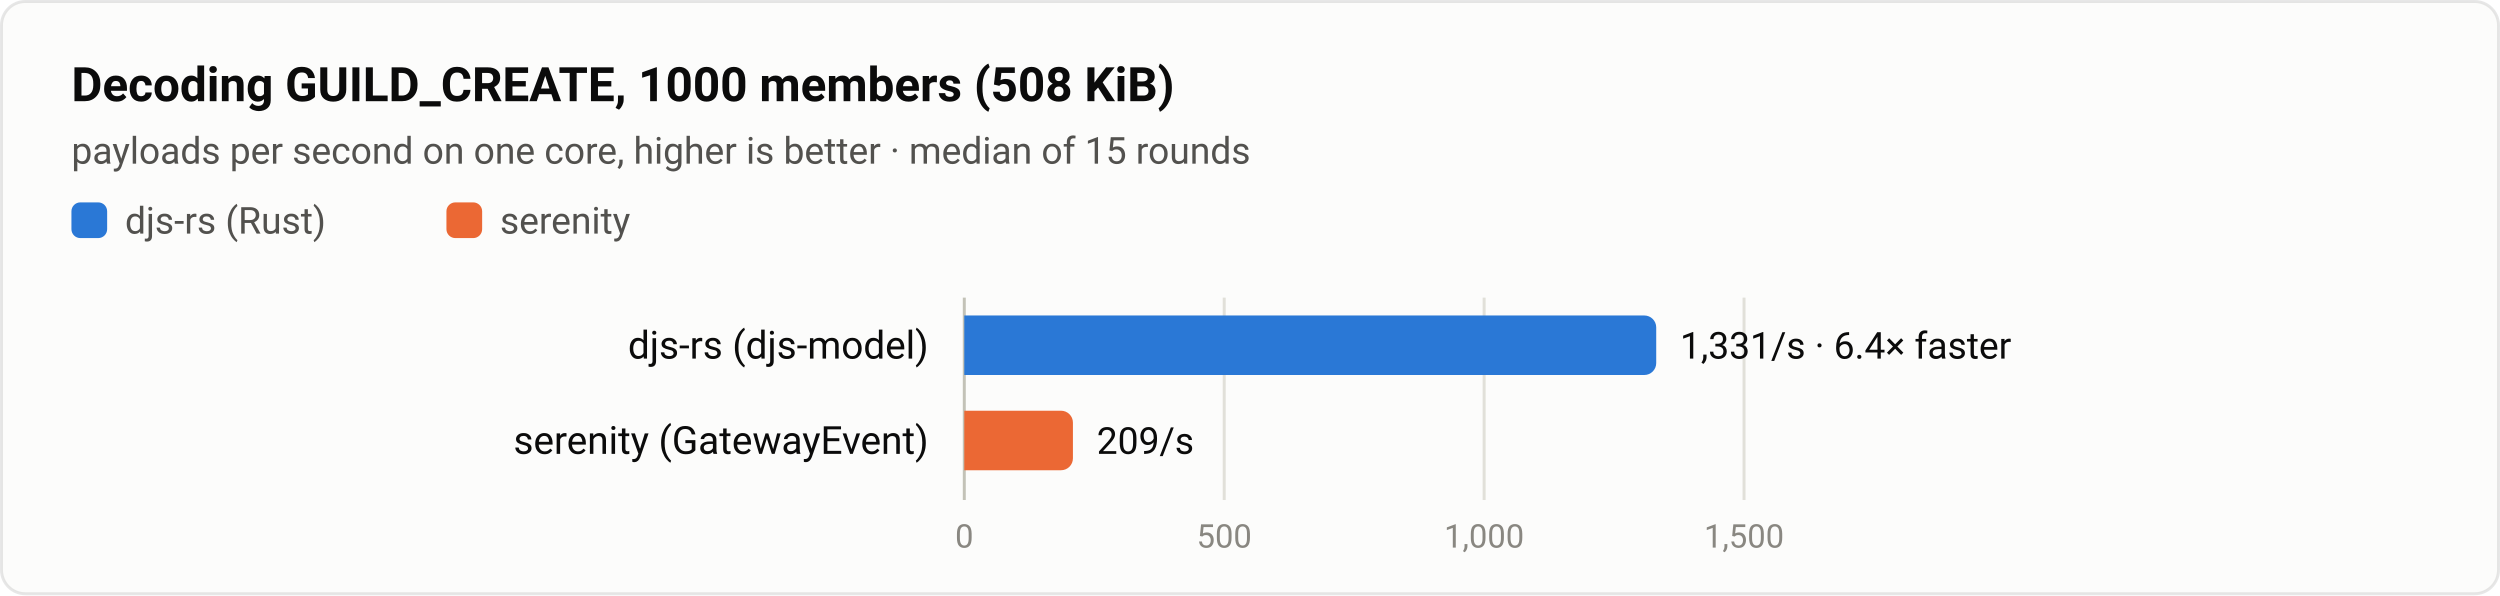
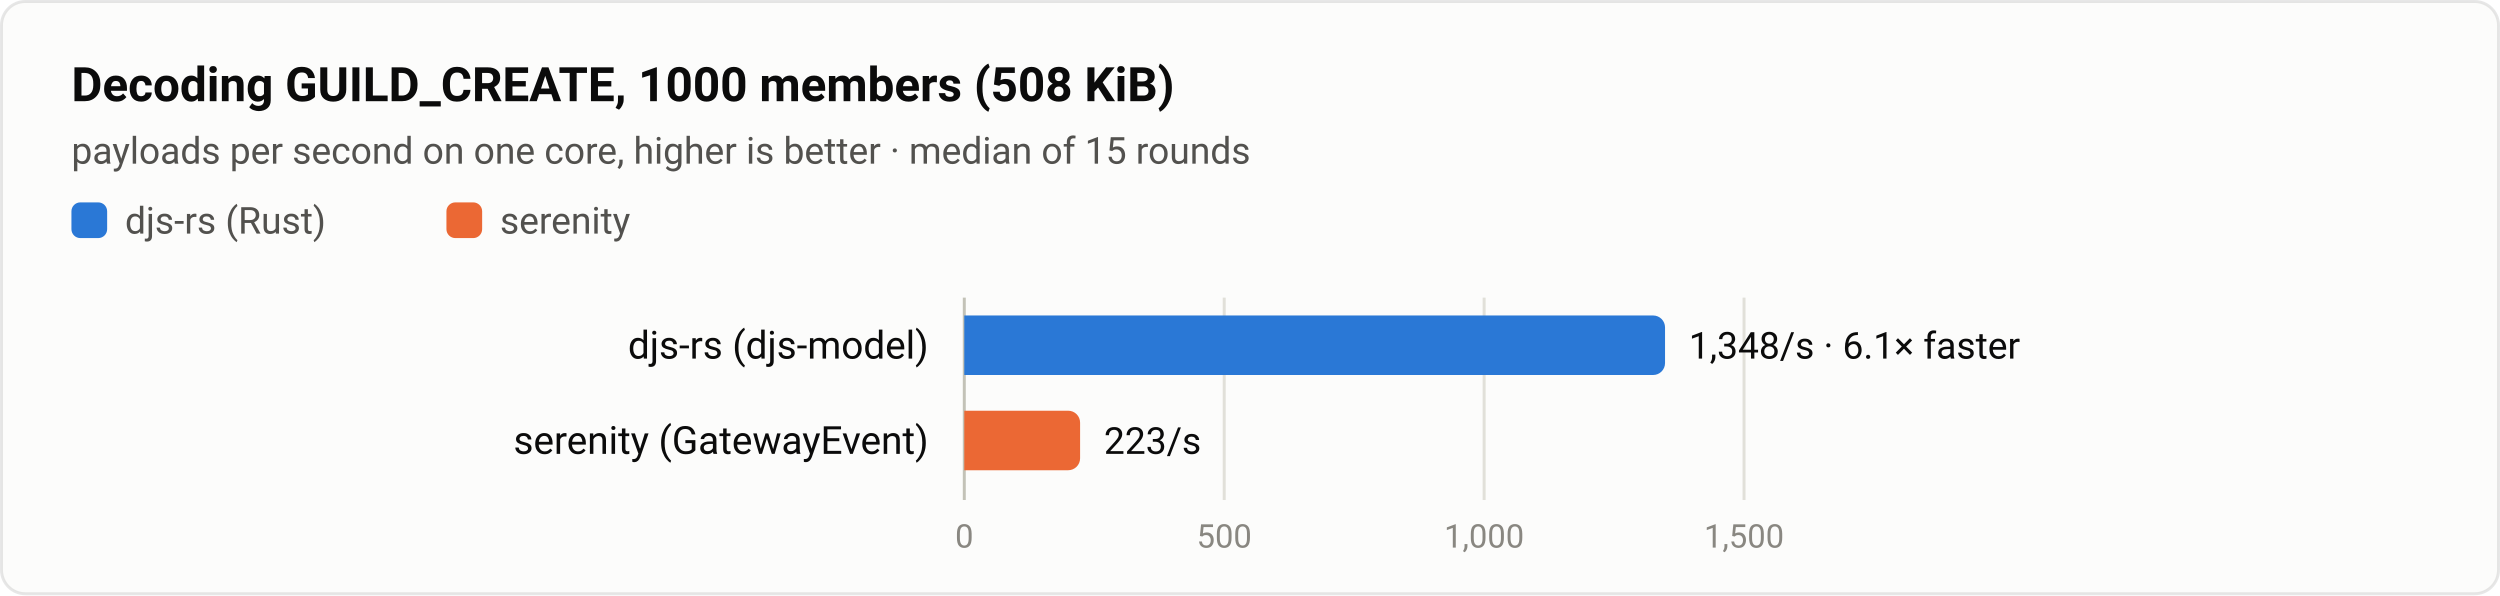
<svg xmlns="http://www.w3.org/2000/svg" width="840" height="200" viewBox="0 0 840 200" role="img" aria-labelledby="title desc" font-family="system-ui, -apple-system, &quot;Segoe UI&quot;, Roboto, sans-serif">
  <rect x="0.5" y="0.5" width="839" height="199" rx="8" fill="#fcfcfb" stroke="rgba(11,11,11,0.10)" />
  <text x="24" y="34" font-size="16" font-weight="600" fill="#0b0b0b">Decoding GUILD_CREATE, 1000 members (508 KiB)</text>
  <text x="24" y="55" font-size="12.5" fill="#52514e">payloads per second on one core, higher is better · median of 15 rounds</text>
  <rect x="24" y="68" width="12" height="12" rx="3" fill="#2a78d6" />
  <text x="42" y="78.5" font-size="12.5" fill="#52514e">djs-rs (Rust)</text>
  <rect x="150" y="68" width="12" height="12" rx="3" fill="#eb6834" />
  <text x="168" y="78.5" font-size="12.5" fill="#52514e">serenity</text>
  <line x1="324" y1="100" x2="324" y2="168" stroke="#c3c2b7" stroke-width="1" />
  <text x="324" y="184" font-size="11" text-anchor="middle" fill="#898781" style="font-variant-numeric: tabular-nums">0</text>
  <line x1="411.333" y1="100" x2="411.333" y2="168" stroke="#e1e0d9" stroke-width="1" />
  <text x="411.333" y="184" font-size="11" text-anchor="middle" fill="#898781" style="font-variant-numeric: tabular-nums">500</text>
  <line x1="498.667" y1="100" x2="498.667" y2="168" stroke="#e1e0d9" stroke-width="1" />
  <text x="498.667" y="184" font-size="11" text-anchor="middle" fill="#898781" style="font-variant-numeric: tabular-nums">1,000</text>
  <line x1="586" y1="100" x2="586" y2="168" stroke="#e1e0d9" stroke-width="1" />
  <text x="586" y="184" font-size="11" text-anchor="middle" fill="#898781" style="font-variant-numeric: tabular-nums">1,500</text>
  <text x="312" y="120.5" font-size="13" text-anchor="end" fill="#0b0b0b">djs-rs (djs-model)</text>
-   <path d="M324,106H552.489A4,4 0 0 1 556.489,110V122A4,4 0 0 1 552.489,126H324Z" fill="#2a78d6" />
-   <text x="564.489" y="120.5" font-size="12.5" fill="#0b0b0b" style="font-variant-numeric: tabular-nums">1,331/s · 6.4× faster</text>
+   <path d="M324,106H555.453A4,4 0 0 1 559.453,110V122A4,4 0 0 1 555.453,126H324Z" fill="#2a78d6" />
+   <text x="567.453" y="120.5" font-size="12.5" fill="#0b0b0b" style="font-variant-numeric: tabular-nums">1,348/s · 6.1× faster</text>
  <text x="312" y="152.5" font-size="13" text-anchor="end" fill="#0b0b0b">serenity (GatewayEvent)</text>
-   <path d="M324,138H356.505A4,4 0 0 1 360.505,142V154A4,4 0 0 1 356.505,158H324Z" fill="#eb6834" />
-   <text x="368.505" y="152.5" font-size="12.5" fill="#0b0b0b" style="font-variant-numeric: tabular-nums">209/s</text>
+   <path d="M324,138H358.912A4,4 0 0 1 362.912,142V154A4,4 0 0 1 358.912,158H324Z" fill="#eb6834" />
+   <text x="370.912" y="152.5" font-size="12.5" fill="#0b0b0b" style="font-variant-numeric: tabular-nums">223/s</text>
</svg>
